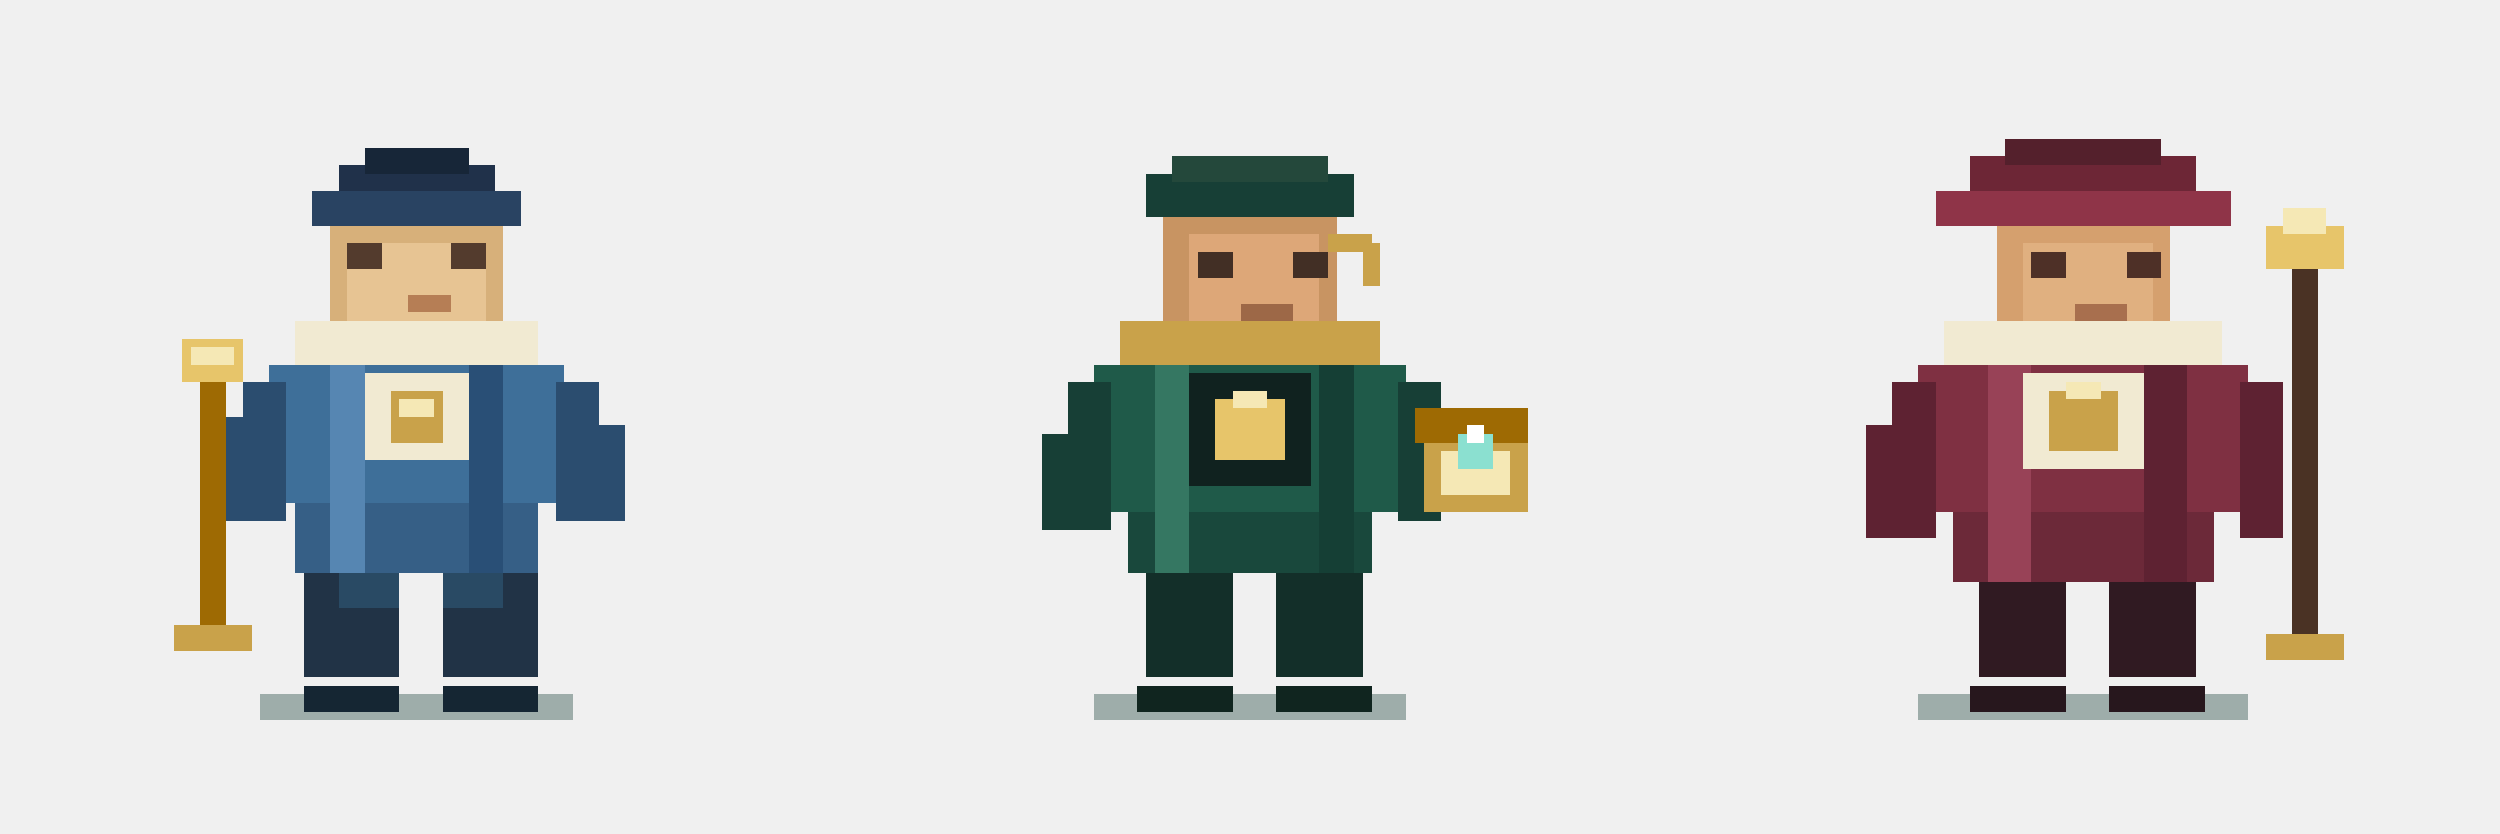
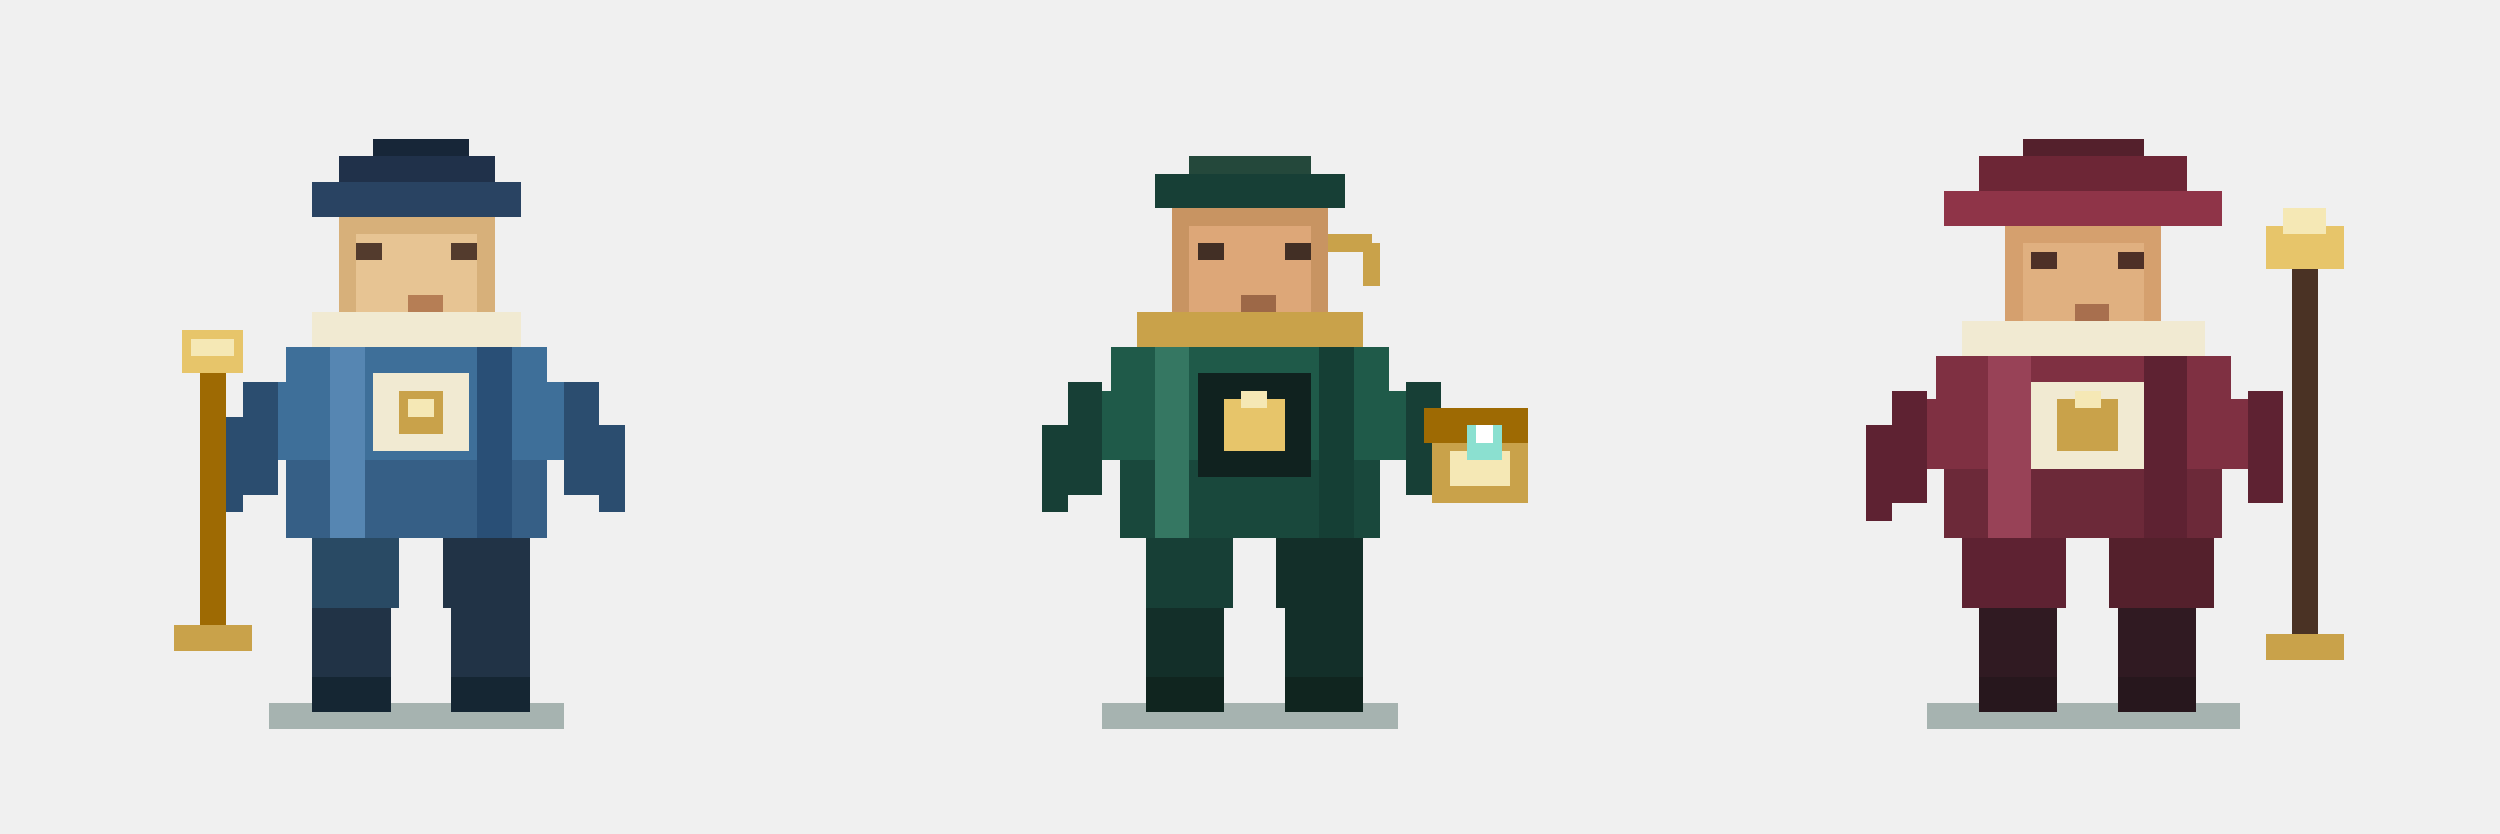
<svg xmlns="http://www.w3.org/2000/svg" width="288" height="96" viewBox="0 0 288 96" shape-rendering="crispEdges">
  <g transform="translate(0 0)">
-     <rect x="30" y="80" width="36" height="3" fill="#173f36" opacity=".38" />
-     <rect x="35" y="79" width="11" height="3" fill="#152633" />
-     <rect x="51" y="79" width="11" height="3" fill="#152633" />
-     <rect x="39" y="19" width="18" height="3" fill="#20314a" />
-     <rect x="36" y="22" width="24" height="4" fill="#294362" />
-     <rect x="42" y="17" width="12" height="3" fill="#172638" />
-     <rect x="38" y="26" width="20" height="11" fill="#d7b07a" />
-     <rect x="40" y="28" width="16" height="9" fill="#e7c493" />
-     <rect x="40" y="28" width="4" height="3" fill="#533b2d" />
-     <rect x="52" y="28" width="4" height="3" fill="#533b2d" />
-     <rect x="47" y="34" width="5" height="2" fill="#b67e55" />
-     <rect x="34" y="37" width="28" height="5" fill="#f1ead2" />
-     <rect x="31" y="42" width="34" height="16" fill="#3e6f99" />
-     <rect x="34" y="58" width="28" height="8" fill="#365f86" />
-     <rect x="38" y="42" width="4" height="24" fill="#5686b2" />
-     <rect x="54" y="42" width="4" height="24" fill="#294f76" />
-     <rect x="28" y="44" width="5" height="16" fill="#2b4d6f" />
-     <rect x="25" y="48" width="4" height="12" fill="#2b4d6f" />
-     <rect x="64" y="44" width="5" height="16" fill="#2b4d6f" />
-     <rect x="68" y="49" width="4" height="11" fill="#2b4d6f" />
-     <rect x="42" y="43" width="12" height="10" fill="#f1ead2" />
-     <rect x="45" y="45" width="6" height="6" fill="#c9a24a" />
-     <rect x="46" y="46" width="4" height="2" fill="#f5e8b5" />
-     <rect x="35" y="66" width="11" height="12" fill="#213346" />
-     <rect x="51" y="66" width="11" height="12" fill="#213346" />
-     <rect x="39" y="66" width="7" height="4" fill="#294a64" />
-     <rect x="51" y="66" width="7" height="4" fill="#294a64" />
-     <rect x="23" y="42" width="3" height="31" fill="#9e6a03" />
-     <rect x="21" y="39" width="7" height="5" fill="#e7c56a" />
-     <rect x="22" y="40" width="5" height="2" fill="#f5e8b5" />
+     <rect x="31" y="81" width="34" height="3" fill="#173f36" opacity=".34" />
+     <rect x="36" y="78" width="9" height="4" fill="#152633" />
+     <rect x="52" y="78" width="9" height="4" fill="#152633" />
+     <rect x="39" y="18" width="18" height="3" fill="#20314a" />
+     <rect x="36" y="21" width="24" height="4" fill="#294362" />
+     <rect x="43" y="16" width="11" height="2" fill="#172638" />
+     <rect x="39" y="25" width="18" height="11" fill="#d7b07a" />
+     <rect x="41" y="27" width="14" height="9" fill="#e7c493" />
+     <rect x="41" y="28" width="3" height="2" fill="#533b2d" />
+     <rect x="52" y="28" width="3" height="2" fill="#533b2d" />
+     <rect x="47" y="34" width="4" height="2" fill="#b67e55" />
+     <rect x="36" y="36" width="24" height="4" fill="#f1ead2" />
+     <rect x="33" y="40" width="30" height="4" fill="#3e6f99" />
+     <rect x="31" y="44" width="34" height="9" fill="#3e6f99" />
+     <rect x="33" y="53" width="30" height="9" fill="#365f86" />
+     <rect x="38" y="40" width="4" height="22" fill="#5686b2" />
+     <rect x="55" y="40" width="4" height="22" fill="#294f76" />
+     <rect x="28" y="44" width="4" height="13" fill="#2b4d6f" />
+     <rect x="25" y="48" width="3" height="11" fill="#2b4d6f" />
+     <rect x="65" y="44" width="4" height="13" fill="#2b4d6f" />
+     <rect x="69" y="49" width="3" height="10" fill="#2b4d6f" />
+     <rect x="43" y="43" width="11" height="9" fill="#f1ead2" />
+     <rect x="46" y="45" width="5" height="5" fill="#c9a24a" />
+     <rect x="47" y="46" width="3" height="2" fill="#f5e8b5" />
+     <rect x="36" y="62" width="10" height="8" fill="#294a64" />
+     <rect x="51" y="62" width="10" height="8" fill="#213346" />
+     <rect x="36" y="70" width="9" height="8" fill="#213346" />
+     <rect x="52" y="70" width="9" height="8" fill="#213346" />
+     <rect x="23" y="41" width="3" height="32" fill="#9e6a03" />
+     <rect x="21" y="38" width="7" height="5" fill="#e7c56a" />
+     <rect x="22" y="39" width="5" height="2" fill="#f5e8b5" />
    <rect x="20" y="72" width="9" height="3" fill="#c9a24a" />
  </g>
  <g transform="translate(96 0)">
-     <rect x="30" y="80" width="36" height="3" fill="#173f36" opacity=".38" />
-     <rect x="35" y="79" width="11" height="3" fill="#10251f" />
-     <rect x="51" y="79" width="11" height="3" fill="#10251f" />
-     <rect x="36" y="20" width="24" height="5" fill="#173f36" />
-     <rect x="39" y="18" width="18" height="3" fill="#24483b" />
-     <rect x="38" y="25" width="20" height="12" fill="#c89462" />
-     <rect x="41" y="27" width="15" height="10" fill="#dda778" />
-     <rect x="42" y="29" width="4" height="3" fill="#422f25" />
-     <rect x="53" y="29" width="4" height="3" fill="#422f25" />
-     <rect x="47" y="35" width="6" height="2" fill="#9d6847" />
-     <rect x="33" y="37" width="30" height="5" fill="#c9a24a" />
-     <rect x="30" y="42" width="36" height="17" fill="#1f5a49" />
-     <rect x="34" y="59" width="28" height="7" fill="#19483c" />
-     <rect x="37" y="42" width="4" height="24" fill="#357762" />
-     <rect x="56" y="42" width="4" height="24" fill="#153f35" />
-     <rect x="27" y="44" width="5" height="17" fill="#173f36" />
-     <rect x="24" y="50" width="4" height="11" fill="#173f36" />
-     <rect x="65" y="44" width="5" height="16" fill="#173f36" />
-     <rect x="41" y="43" width="14" height="13" fill="#10221f" />
-     <rect x="44" y="46" width="8" height="7" fill="#e7c56a" />
-     <rect x="46" y="45" width="4" height="2" fill="#f5e8b5" />
-     <rect x="36" y="66" width="10" height="12" fill="#132f29" />
-     <rect x="51" y="66" width="10" height="12" fill="#132f29" />
-     <rect x="67" y="47" width="13" height="4" fill="#9e6a03" />
-     <rect x="68" y="51" width="12" height="8" fill="#c9a24a" />
-     <rect x="70" y="52" width="8" height="5" fill="#f5e8b5" />
-     <rect x="72" y="50" width="4" height="4" fill="#8be0d0" />
-     <rect x="73" y="49" width="2" height="2" fill="#ffffff" />
+     <rect x="31" y="81" width="34" height="3" fill="#173f36" opacity=".34" />
+     <rect x="36" y="78" width="9" height="4" fill="#10251f" />
+     <rect x="52" y="78" width="9" height="4" fill="#10251f" />
+     <rect x="37" y="20" width="22" height="4" fill="#173f36" />
+     <rect x="41" y="18" width="14" height="2" fill="#24483b" />
+     <rect x="39" y="24" width="18" height="12" fill="#c89462" />
+     <rect x="41" y="26" width="14" height="10" fill="#dda778" />
+     <rect x="42" y="28" width="3" height="2" fill="#422f25" />
+     <rect x="52" y="28" width="3" height="2" fill="#422f25" />
+     <rect x="47" y="34" width="4" height="2" fill="#9d6847" />
+     <rect x="35" y="36" width="26" height="4" fill="#c9a24a" />
+     <rect x="32" y="40" width="32" height="5" fill="#1f5a49" />
+     <rect x="30" y="45" width="36" height="8" fill="#1f5a49" />
+     <rect x="33" y="53" width="30" height="9" fill="#19483c" />
+     <rect x="37" y="40" width="4" height="22" fill="#357762" />
+     <rect x="56" y="40" width="4" height="22" fill="#153f35" />
+     <rect x="27" y="44" width="4" height="13" fill="#173f36" />
+     <rect x="24" y="49" width="3" height="10" fill="#173f36" />
+     <rect x="66" y="44" width="4" height="13" fill="#173f36" />
+     <rect x="42" y="43" width="13" height="12" fill="#10221f" />
+     <rect x="45" y="46" width="7" height="6" fill="#e7c56a" />
+     <rect x="47" y="45" width="3" height="2" fill="#f5e8b5" />
+     <rect x="36" y="62" width="10" height="8" fill="#173f36" />
+     <rect x="51" y="62" width="10" height="8" fill="#132f29" />
+     <rect x="36" y="70" width="9" height="8" fill="#132f29" />
+     <rect x="52" y="70" width="9" height="8" fill="#132f29" />
+     <rect x="68" y="47" width="12" height="4" fill="#9e6a03" />
+     <rect x="69" y="51" width="11" height="7" fill="#c9a24a" />
+     <rect x="71" y="52" width="7" height="4" fill="#f5e8b5" />
+     <rect x="73" y="49" width="4" height="4" fill="#8be0d0" />
+     <rect x="74" y="49" width="2" height="2" fill="#ffffff" />
    <rect x="57" y="27" width="5" height="2" fill="#c9a24a" />
    <rect x="61" y="28" width="2" height="5" fill="#c9a24a" />
  </g>
  <g transform="translate(192 0)">
-     <rect x="29" y="80" width="38" height="3" fill="#173f36" opacity=".38" />
-     <rect x="35" y="79" width="11" height="3" fill="#27171d" />
-     <rect x="51" y="79" width="11" height="3" fill="#27171d" />
-     <rect x="35" y="18" width="26" height="5" fill="#6d2636" />
-     <rect x="31" y="22" width="34" height="4" fill="#8f3448" />
-     <rect x="39" y="16" width="18" height="3" fill="#54202c" />
-     <rect x="38" y="26" width="20" height="11" fill="#d5a06e" />
-     <rect x="41" y="28" width="15" height="9" fill="#e0b080" />
-     <rect x="42" y="29" width="4" height="3" fill="#4e3027" />
-     <rect x="53" y="29" width="4" height="3" fill="#4e3027" />
-     <rect x="47" y="35" width="6" height="2" fill="#a86f4e" />
-     <rect x="32" y="37" width="32" height="5" fill="#f1ead2" />
-     <rect x="29" y="42" width="38" height="17" fill="#7f3042" />
-     <rect x="33" y="59" width="30" height="8" fill="#6c2939" />
-     <rect x="37" y="42" width="5" height="25" fill="#984257" />
-     <rect x="55" y="42" width="5" height="25" fill="#5e2232" />
-     <rect x="26" y="44" width="5" height="18" fill="#5e2232" />
-     <rect x="23" y="49" width="4" height="13" fill="#5e2232" />
-     <rect x="66" y="44" width="5" height="18" fill="#5e2232" />
-     <rect x="41" y="43" width="14" height="11" fill="#f1ead2" />
-     <rect x="44" y="45" width="8" height="7" fill="#c9a24a" />
-     <rect x="46" y="44" width="4" height="2" fill="#f5e8b5" />
-     <rect x="36" y="67" width="10" height="11" fill="#301a22" />
-     <rect x="51" y="67" width="10" height="11" fill="#301a22" />
+     <rect x="30" y="81" width="36" height="3" fill="#173f36" opacity=".34" />
+     <rect x="36" y="78" width="9" height="4" fill="#27171d" />
+     <rect x="52" y="78" width="9" height="4" fill="#27171d" />
+     <rect x="36" y="18" width="24" height="4" fill="#6d2636" />
+     <rect x="32" y="22" width="32" height="4" fill="#8f3448" />
+     <rect x="41" y="16" width="14" height="2" fill="#54202c" />
+     <rect x="39" y="26" width="18" height="11" fill="#d5a06e" />
+     <rect x="41" y="28" width="14" height="9" fill="#e0b080" />
+     <rect x="42" y="29" width="3" height="2" fill="#4e3027" />
+     <rect x="52" y="29" width="3" height="2" fill="#4e3027" />
+     <rect x="47" y="35" width="4" height="2" fill="#a86f4e" />
+     <rect x="34" y="37" width="28" height="4" fill="#f1ead2" />
+     <rect x="31" y="41" width="34" height="5" fill="#7f3042" />
+     <rect x="29" y="46" width="38" height="8" fill="#7f3042" />
+     <rect x="32" y="54" width="32" height="8" fill="#6c2939" />
+     <rect x="37" y="41" width="5" height="21" fill="#984257" />
+     <rect x="55" y="41" width="5" height="21" fill="#5e2232" />
+     <rect x="26" y="45" width="4" height="13" fill="#5e2232" />
+     <rect x="23" y="49" width="3" height="11" fill="#5e2232" />
+     <rect x="67" y="45" width="4" height="13" fill="#5e2232" />
+     <rect x="42" y="44" width="13" height="10" fill="#f1ead2" />
+     <rect x="45" y="46" width="7" height="6" fill="#c9a24a" />
+     <rect x="47" y="45" width="3" height="2" fill="#f5e8b5" />
+     <rect x="34" y="62" width="12" height="8" fill="#5e2232" />
+     <rect x="51" y="62" width="12" height="8" fill="#54202c" />
+     <rect x="36" y="70" width="9" height="8" fill="#301a22" />
+     <rect x="52" y="70" width="9" height="8" fill="#301a22" />
    <rect x="72" y="29" width="3" height="45" fill="#4a3224" />
    <rect x="69" y="26" width="9" height="5" fill="#e7c56a" />
    <rect x="71" y="24" width="5" height="3" fill="#f5e8b5" />
    <rect x="69" y="73" width="9" height="3" fill="#c9a24a" />
  </g>
</svg>
